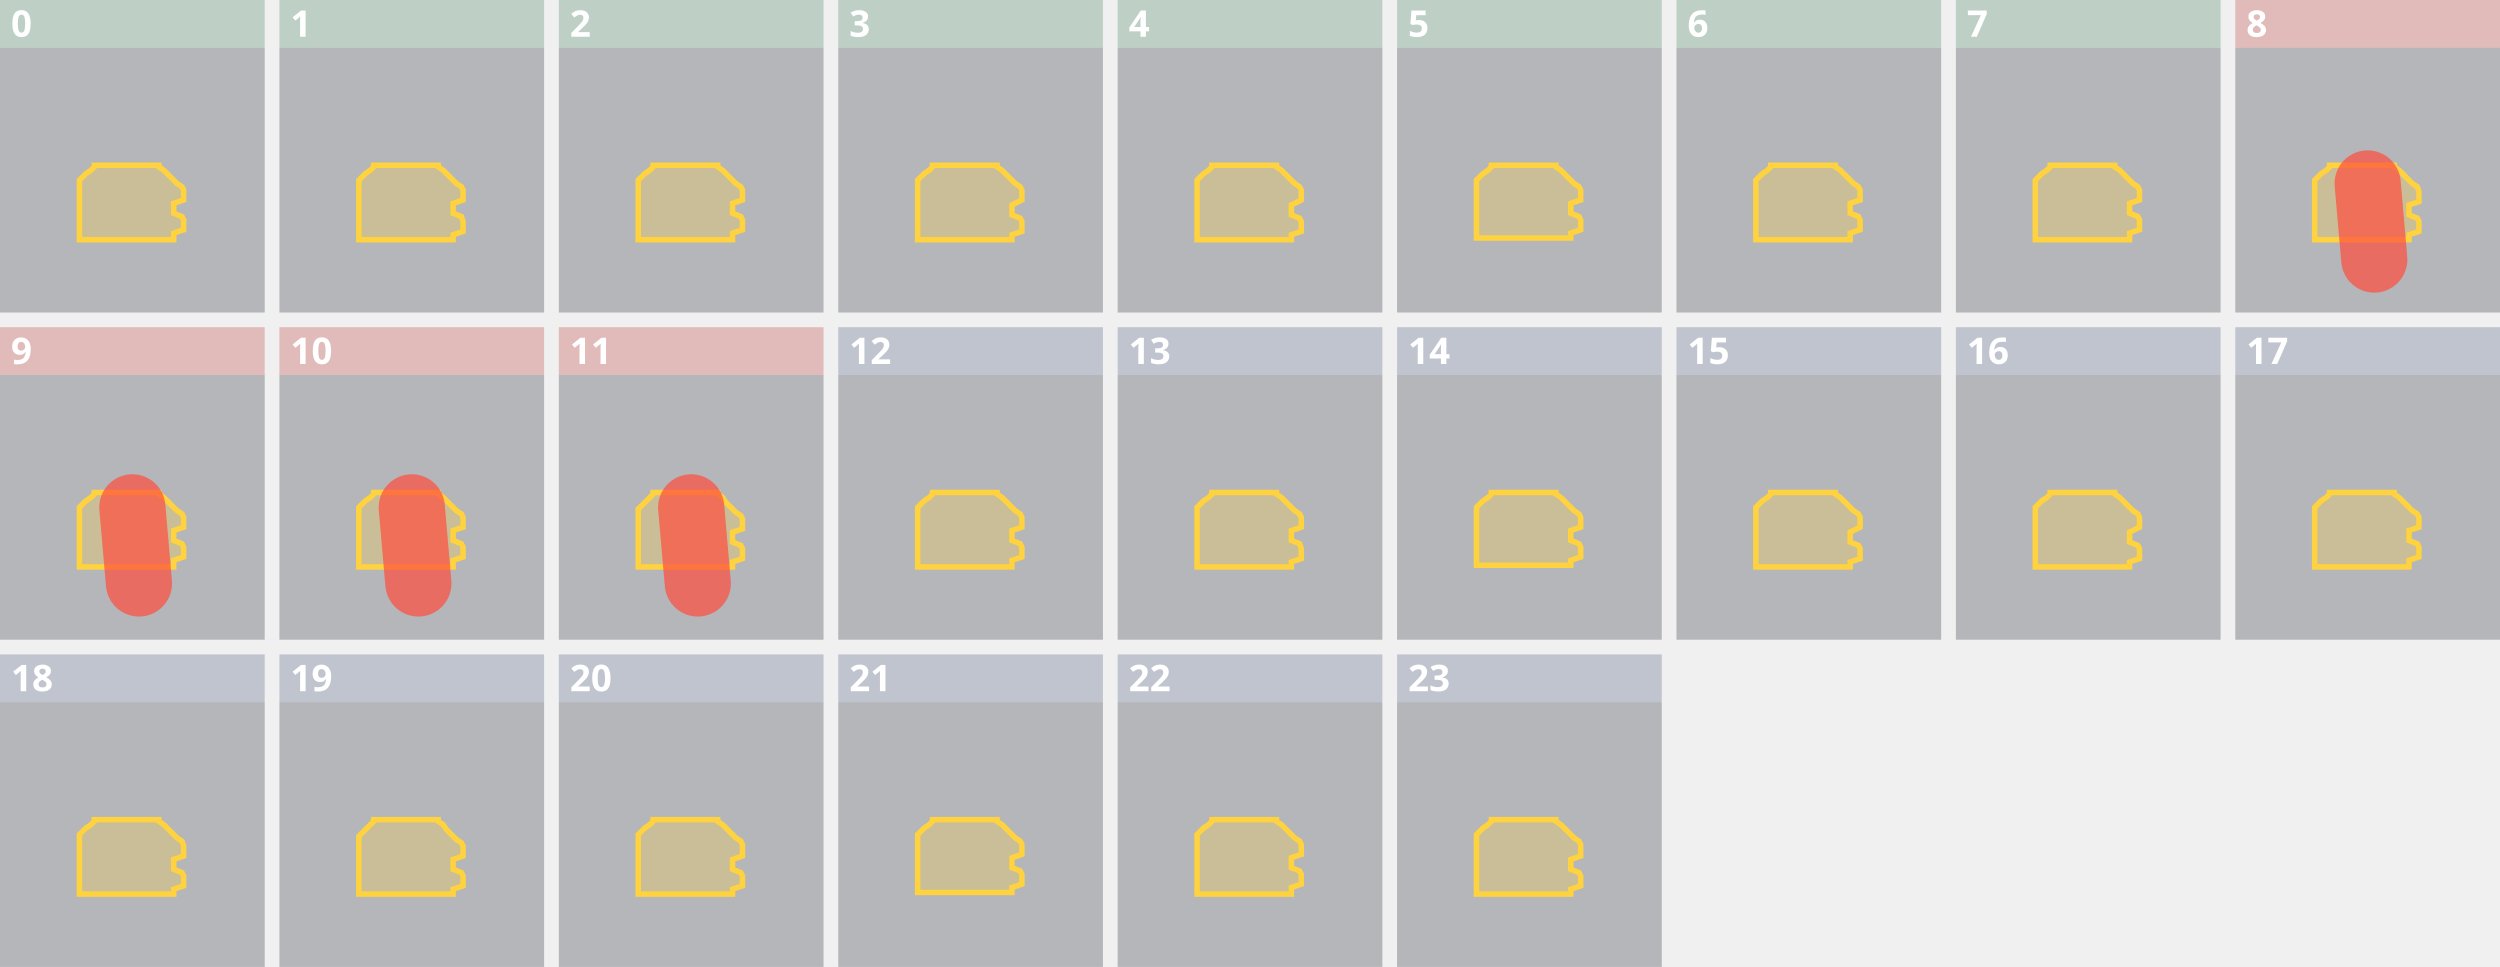
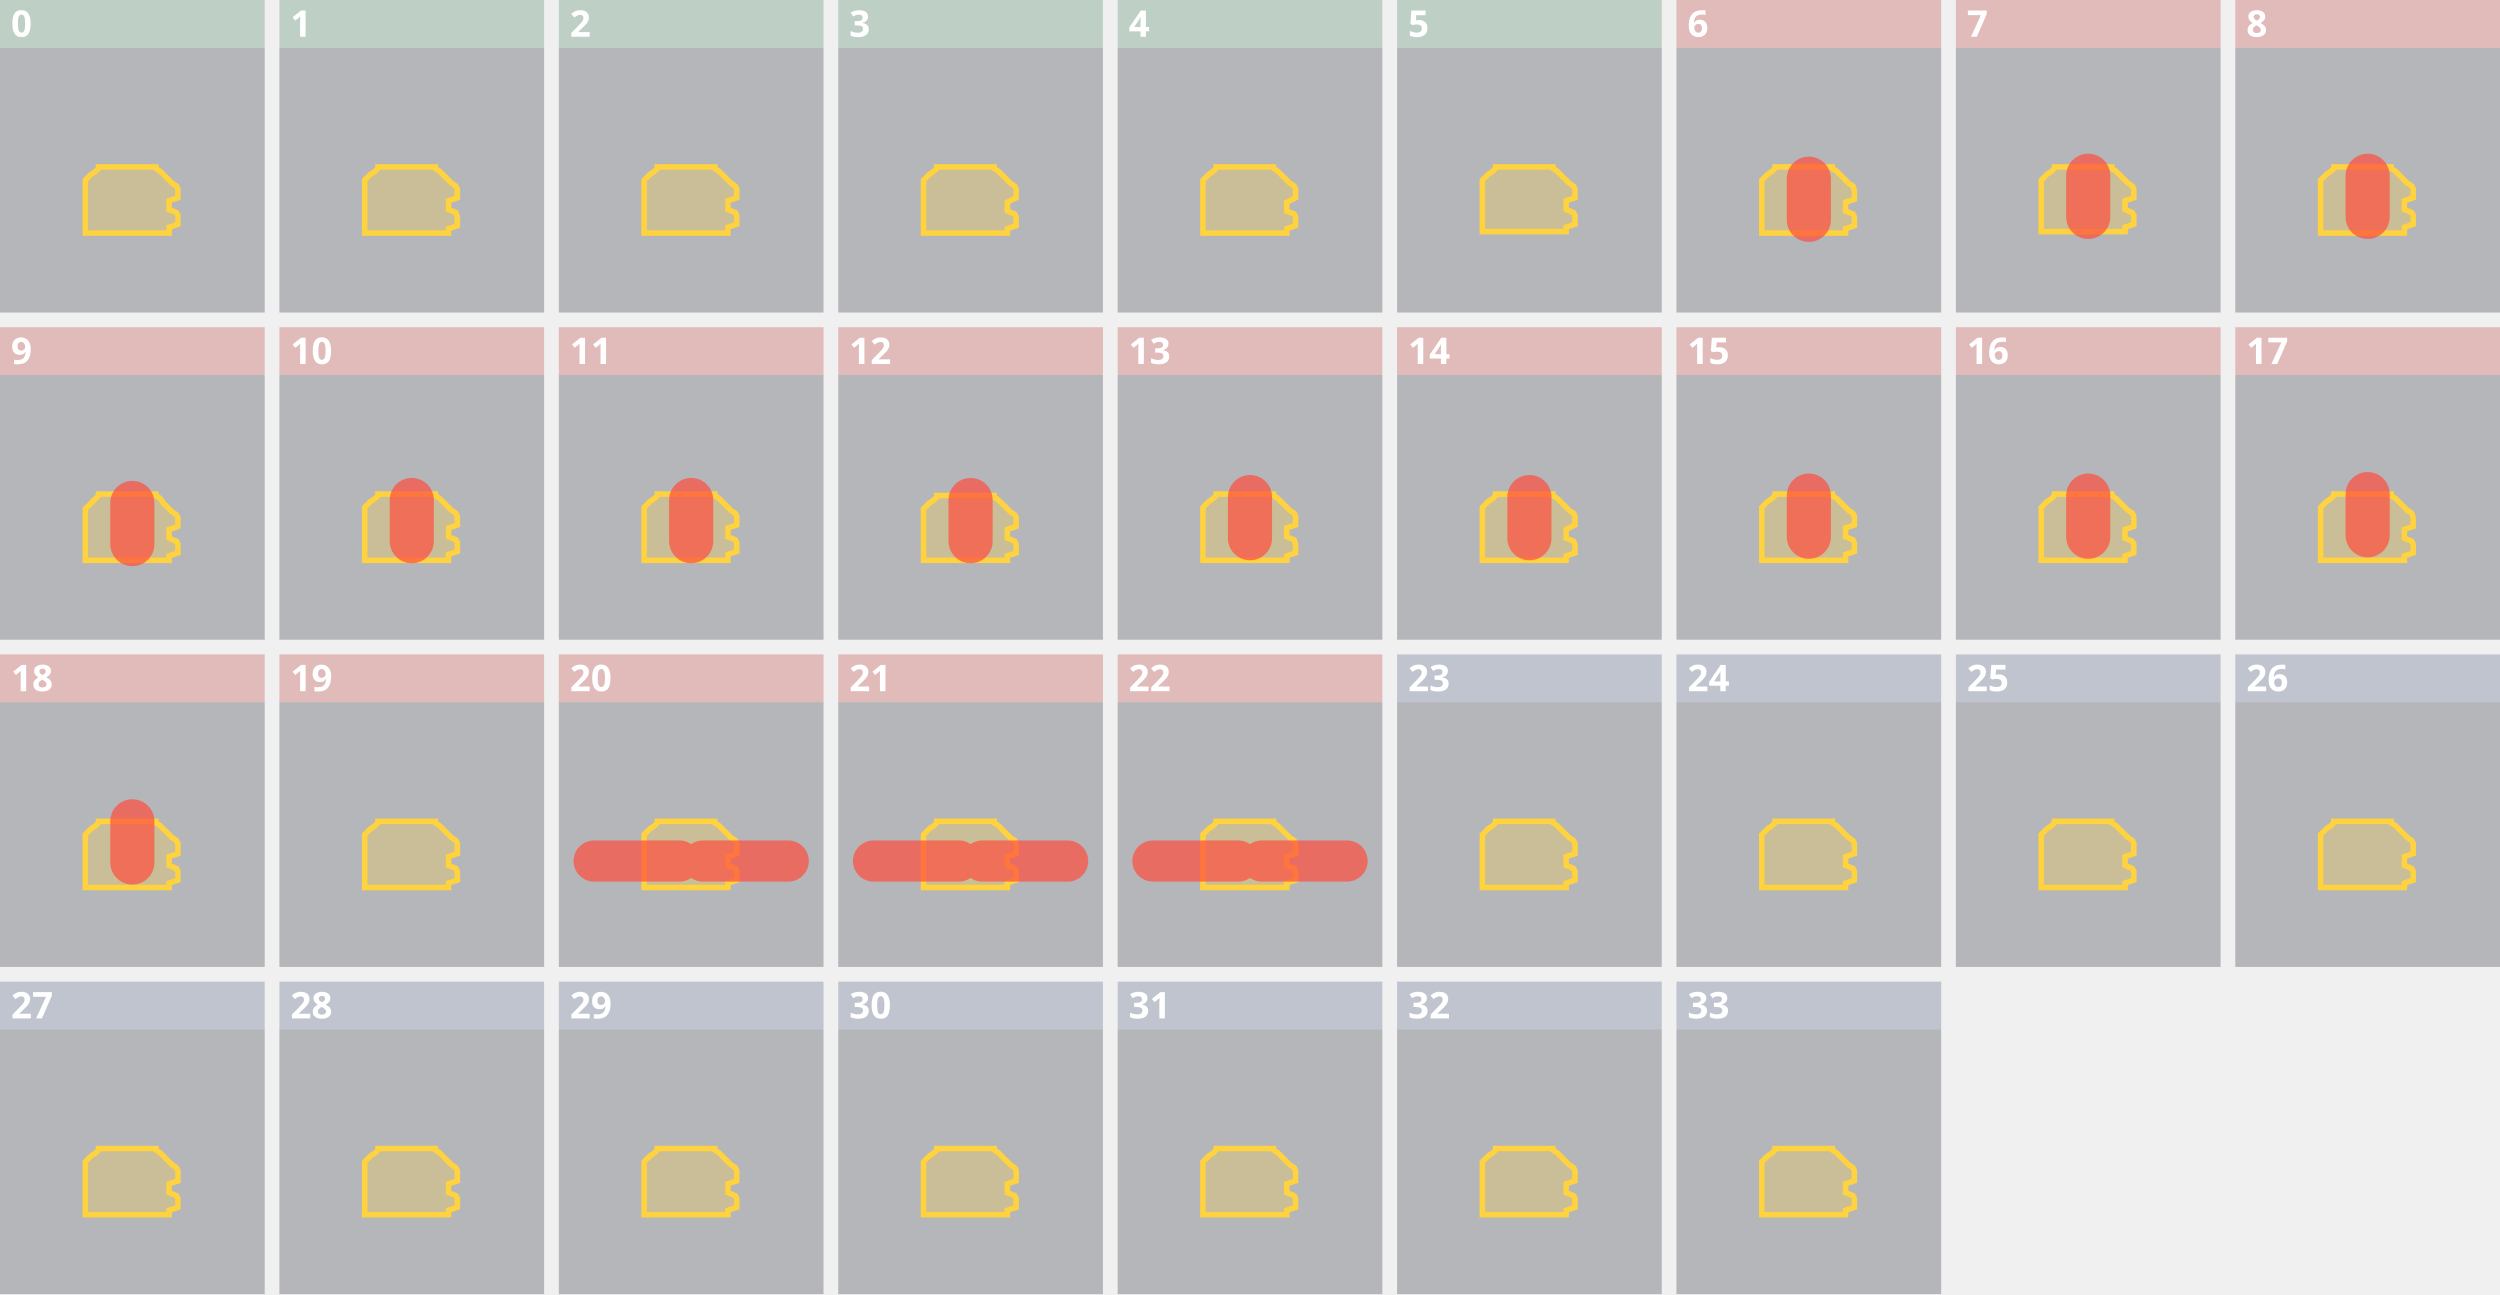
- <svg xmlns="http://www.w3.org/2000/svg" viewBox="0 0 680 263" width="680" height="263">
-   <style>text{font:bold 10px sans-serif;fill:#ffffff}.k{fill:#1b2230}.g{stroke:#8a96aa;stroke-width:2.22}use{stroke-width:3.33;fill-opacity:.28}.u{stroke:#ffd23f;fill:#ffd23f}.v{stroke:#4ade80;fill:#4ade80;fill-opacity:.6}.a{stroke:#e879f9;fill:#e879f9}.o{stroke:#22d3ee;fill:#22d3ee;fill-opacity:.5}.H{color:#ff4d3d;fill:#ff4d3d;opacity:.7}.G{color:#3b9cff;fill:#3b9cff;opacity:.75}.S{color:#ffa630;fill:#ffa630;opacity:.75}.T{color:#ffa630;fill:none;stroke:#ffa630;stroke-width:4.44;stroke-dasharray:8.9}.P{color:#c49bff;fill:none;stroke:#c49bff;stroke-width:2.22;stroke-dasharray:6.7}</style>
+ <svg xmlns="http://www.w3.org/2000/svg" viewBox="0 0 680 352" width="680" height="352">
+   <style>text{font:bold 10px sans-serif;fill:#ffffff}.k{fill:#1b2230}.g{stroke:#8a96aa;stroke-width:2.50}use{stroke-width:3.75;fill-opacity:.28}.u{stroke:#ffd23f;fill:#ffd23f}.v{stroke:#4ade80;fill:#4ade80;fill-opacity:.6}.a{stroke:#e879f9;fill:#e879f9}.o{stroke:#22d3ee;fill:#22d3ee;fill-opacity:.5}.H{color:#ff4d3d;fill:#ff4d3d;opacity:.7}.G{color:#3b9cff;fill:#3b9cff;opacity:.75}.S{color:#ffa630;fill:#ffa630;opacity:.75}.T{color:#ffa630;fill:none;stroke:#ffa630;stroke-width:5.00;stroke-dasharray:10.0}.P{color:#c49bff;fill:none;stroke:#c49bff;stroke-width:2.50;stroke-dasharray:7.5}</style>
  <defs>
    <path id="b0" d="M16 -9L-23 -9L-23 -8L-25 -6L-28 -4L-30 -2L-32 0L-32 2L-32 4L-32 6L-32 8L-32 10L-32 12L-32 14L-32 16L-32 18L-32 20L-32 22L-32 24L-32 26L-32 28L-32 30L-32 32L-32 35L-32 36L25 36L25 35L25 32L31 30L31 28L31 26L31 24L30 22L25 20L25 18L25 16L25 14L31 12L31 10L31 8L31 6L30 4L27 2L25 0L23 -2L21 -4L19 -6L16 -8Z" />
    <path id="b1" d="M16 -9L-23 -9L-23 -8L-25 -6L-28 -4L-30 -2L-32 0L-32 2L-32 4L-32 6L-32 8L-32 10L-32 12L-32 14L-32 16L-32 18L-32 20L-32 22L-32 25L-32 27L-32 29L-32 31L-32 33L-32 35L-32 36L25 36L25 35L25 33L31 31L31 29L31 27L31 25L30 22L25 20L25 18L25 16L25 14L31 12L31 10L31 8L31 6L30 4L27 2L25 0L23 -2L21 -4L19 -6L16 -8Z" />
    <path id="b2" d="M16 -9L-23 -9L-23 -8L-25 -6L-28 -4L-30 -2L-32 0L-32 2L-32 4L-32 6L-32 8L-32 10L-32 12L-32 15L-32 17L-32 19L-32 21L-32 23L-32 25L-32 27L-32 29L-32 31L-32 33L-32 35L-32 36L25 36L25 35L25 33L31 31L31 29L31 27L31 25L30 23L25 21L25 19L25 17L25 15L31 12L31 10L31 8L31 6L30 4L27 2L25 0L23 -2L21 -4L19 -6L16 -8Z" />
    <path id="b3" d="M16 -9L-23 -9L-23 -8L-25 -6L-28 -4L-30 -2L-32 0L-32 2L-32 4L-32 6L-32 8L-32 10L-32 12L-32 14L-32 16L-32 18L-32 20L-32 22L-32 24L-32 26L-32 28L-32 30L-32 32L-32 34L-32 35L25 35L25 34L25 32L31 30L31 28L31 26L31 24L30 22L25 20L25 18L25 16L25 14L31 12L31 10L31 8L31 6L30 4L27 2L25 0L23 -2L21 -4L19 -6L16 -8Z" />
    <path id="b4" d="M16 -9L-23 -9L-23 -8L-25 -6L-28 -4L-30 -2L-32 0L-32 2L-32 4L-32 7L-32 9L-32 11L-32 13L-32 15L-32 17L-32 19L-32 21L-32 23L-32 25L-32 27L-32 29L-32 31L-32 33L-32 35L-32 36L25 36L25 35L25 33L31 31L31 29L31 27L31 25L30 23L25 21L25 19L25 17L25 15L31 13L31 11L31 9L31 7L30 4L27 2L25 0L23 -2L21 -4L19 -6L16 -8Z" />
    <path id="b5" d="M16 -9L-23 -9L-23 -8L-25 -6L-28 -3L-30 -1L-32 1L-32 3L-32 5L-32 7L-32 9L-32 11L-32 13L-32 15L-32 17L-32 19L-32 21L-32 23L-32 25L-32 27L-32 29L-32 31L-32 33L-32 35L-32 36L25 36L25 35L25 33L31 31L31 29L31 27L31 25L30 23L25 21L25 19L25 17L25 15L31 13L31 11L31 9L31 7L30 5L27 3L25 1L23 -1L21 -3L19 -6L16 -8Z" />
-     <path id="b6" d="M16 -9L-23 -9L-23 -8L-25 -6L-28 -4L-30 -2L-32 0L-32 2L-32 4L-32 6L-32 8L-32 10L-32 13L-32 15L-32 17L-32 19L-32 21L-32 23L-32 25L-32 27L-32 29L-32 31L-32 33L-32 35L-32 36L25 36L25 35L25 33L31 31L31 29L31 27L31 25L30 23L25 21L25 19L25 17L25 15L31 13L31 10L31 8L31 6L30 4L27 2L25 0L23 -2L21 -4L19 -6L16 -8Z" />
-     <rect id="K" x="-80" y="-80" width="160" height="160" class="k" />
+     <path id="b6" d="M16 -8L-23 -8L-23 -7L-25 -5L-28 -3L-30 -1L-32 1L-32 3L-32 5L-32 7L-32 9L-32 11L-32 13L-32 15L-32 17L-32 19L-32 21L-32 23L-32 25L-32 27L-32 29L-32 31L-32 33L-32 35L-32 36L25 36L25 35L25 33L31 31L31 29L31 27L31 25L30 23L25 21L25 19L25 17L25 15L31 13L31 11L31 9L31 7L30 5L27 3L25 1L23 -1L21 -3L19 -5L16 -7Z" />
+     <path id="b7" d="M16 -9L-23 -9L-23 -8L-25 -6L-28 -4L-30 -2L-32 0L-32 2L-32 4L-32 6L-32 8L-32 10L-32 13L-32 15L-32 17L-32 19L-32 21L-32 23L-32 25L-32 27L-32 29L-32 31L-32 33L-32 35L-32 36L25 36L25 35L25 33L31 31L31 29L31 27L31 25L30 23L25 21L25 19L25 17L25 15L31 13L31 10L31 8L31 6L30 4L27 2L25 0L23 -2L21 -4L19 -6L16 -8Z" />
+     <rect id="K" x="-90" y="-90" width="180" height="180" class="k" />
    <rect id="Ls" width="72" height="13" fill="#3f7d5a" />
    <rect id="La" width="72" height="13" fill="#b8332b" />
    <rect id="Le" width="72" height="13" fill="#46557a" />
  </defs>
  <use href="#Ls" x="0" y="0" />
  <text x="3" y="10">0</text>
-   <svg x="0" y="13" width="72" height="72" viewBox="-80 -80 160 160">
+   <svg x="0" y="13" width="72" height="72" viewBox="-90 -90 180 180">
    <use href="#K" />
    <use href="#b0" class="u" />
  </svg>
  <use href="#Ls" x="76" y="0" />
  <text x="79" y="10">1</text>
-   <svg x="76" y="13" width="72" height="72" viewBox="-80 -80 160 160">
+   <svg x="76" y="13" width="72" height="72" viewBox="-90 -90 180 180">
    <use href="#K" />
    <use href="#b1" class="u" />
  </svg>
  <use href="#Ls" x="152" y="0" />
  <text x="155" y="10">2</text>
-   <svg x="152" y="13" width="72" height="72" viewBox="-80 -80 160 160">
+   <svg x="152" y="13" width="72" height="72" viewBox="-90 -90 180 180">
    <use href="#K" />
    <use href="#b0" class="u" />
  </svg>
  <use href="#Ls" x="228" y="0" />
  <text x="231" y="10">3</text>
-   <svg x="228" y="13" width="72" height="72" viewBox="-80 -80 160 160">
+   <svg x="228" y="13" width="72" height="72" viewBox="-90 -90 180 180">
    <use href="#K" />
    <use href="#b2" class="u" />
  </svg>
  <use href="#Ls" x="304" y="0" />
  <text x="307" y="10">4</text>
-   <svg x="304" y="13" width="72" height="72" viewBox="-80 -80 160 160">
+   <svg x="304" y="13" width="72" height="72" viewBox="-90 -90 180 180">
    <use href="#K" />
    <use href="#b2" class="u" />
  </svg>
  <use href="#Ls" x="380" y="0" />
  <text x="383" y="10">5</text>
-   <svg x="380" y="13" width="72" height="72" viewBox="-80 -80 160 160">
+   <svg x="380" y="13" width="72" height="72" viewBox="-90 -90 180 180">
    <use href="#K" />
    <use href="#b3" class="u" />
  </svg>
-   <use href="#Ls" x="456" y="0" />
+   <use href="#La" x="456" y="0" />
  <text x="459" y="10">6</text>
-   <svg x="456" y="13" width="72" height="72" viewBox="-80 -80 160 160">
-     <use href="#K" />
-     <use href="#b0" class="u" />
-   </svg>
-   <use href="#Ls" x="532" y="0" />
+   <svg x="456" y="13" width="72" height="72" viewBox="-90 -90 180 180">
+     <use href="#K" />
+     <use href="#b4" class="u" />
+     <g class="H">
+       <line x1="0" y1="-1" x2="0" y2="27" stroke="currentColor" stroke-width="30" stroke-linecap="round" />
+     </g>
+   </svg>
+   <use href="#La" x="532" y="0" />
  <text x="535" y="10">7</text>
-   <svg x="532" y="13" width="72" height="72" viewBox="-80 -80 160 160">
-     <use href="#K" />
-     <use href="#b0" class="u" />
+   <svg x="532" y="13" width="72" height="72" viewBox="-90 -90 180 180">
+     <use href="#K" />
+     <use href="#b3" class="u" />
+     <g class="H">
+       <line x1="0" y1="-3" x2="0" y2="25" stroke="currentColor" stroke-width="30" stroke-linecap="round" />
+     </g>
  </svg>
  <use href="#La" x="608" y="0" />
  <text x="611" y="10">8</text>
-   <svg x="608" y="13" width="72" height="72" viewBox="-80 -80 160 160">
-     <use href="#K" />
-     <use href="#b4" class="u" />
-     <g class="H">
-       <line x1="0" y1="2" x2="4" y2="48" stroke="currentColor" stroke-width="40" stroke-linecap="round" />
+   <svg x="608" y="13" width="72" height="72" viewBox="-90 -90 180 180">
+     <use href="#K" />
+     <use href="#b0" class="u" />
+     <g class="H">
+       <line x1="0" y1="-3" x2="0" y2="25" stroke="currentColor" stroke-width="30" stroke-linecap="round" />
    </g>
  </svg>
  <use href="#La" x="0" y="89" />
  <text x="3" y="99">9</text>
-   <svg x="0" y="102" width="72" height="72" viewBox="-80 -80 160 160">
-     <use href="#K" />
-     <use href="#b0" class="u" />
-     <g class="H">
-       <line x1="0" y1="0" x2="4" y2="46" stroke="currentColor" stroke-width="40" stroke-linecap="round" />
+   <svg x="0" y="102" width="72" height="72" viewBox="-90 -90 180 180">
+     <use href="#K" />
+     <use href="#b5" class="u" />
+     <g class="H">
+       <line x1="0" y1="-3" x2="0" y2="25" stroke="currentColor" stroke-width="30" stroke-linecap="round" />
    </g>
  </svg>
  <use href="#La" x="76" y="89" />
  <text x="79" y="99">10</text>
-   <svg x="76" y="102" width="72" height="72" viewBox="-80 -80 160 160">
-     <use href="#K" />
-     <use href="#b0" class="u" />
-     <g class="H">
-       <line x1="0" y1="0" x2="4" y2="46" stroke="currentColor" stroke-width="40" stroke-linecap="round" />
+   <svg x="76" y="102" width="72" height="72" viewBox="-90 -90 180 180">
+     <use href="#K" />
+     <use href="#b0" class="u" />
+     <g class="H">
+       <line x1="0" y1="-5" x2="0" y2="23" stroke="currentColor" stroke-width="30" stroke-linecap="round" />
    </g>
  </svg>
  <use href="#La" x="152" y="89" />
  <text x="155" y="99">11</text>
-   <svg x="152" y="102" width="72" height="72" viewBox="-80 -80 160 160">
-     <use href="#K" />
-     <use href="#b5" class="u" />
-     <g class="H">
-       <line x1="0" y1="0" x2="4" y2="46" stroke="currentColor" stroke-width="40" stroke-linecap="round" />
-     </g>
-   </svg>
-   <use href="#Le" x="228" y="89" />
+   <svg x="152" y="102" width="72" height="72" viewBox="-90 -90 180 180">
+     <use href="#K" />
+     <use href="#b0" class="u" />
+     <g class="H">
+       <line x1="0" y1="-5" x2="0" y2="23" stroke="currentColor" stroke-width="30" stroke-linecap="round" />
+     </g>
+   </svg>
+   <use href="#La" x="228" y="89" />
  <text x="231" y="99">12</text>
-   <svg x="228" y="102" width="72" height="72" viewBox="-80 -80 160 160">
-     <use href="#K" />
-     <use href="#b0" class="u" />
-   </svg>
-   <use href="#Le" x="304" y="89" />
+   <svg x="228" y="102" width="72" height="72" viewBox="-90 -90 180 180">
+     <use href="#K" />
+     <use href="#b6" class="u" />
+     <g class="H">
+       <line x1="0" y1="-5" x2="0" y2="23" stroke="currentColor" stroke-width="30" stroke-linecap="round" />
+     </g>
+   </svg>
+   <use href="#La" x="304" y="89" />
  <text x="307" y="99">13</text>
-   <svg x="304" y="102" width="72" height="72" viewBox="-80 -80 160 160">
+   <svg x="304" y="102" width="72" height="72" viewBox="-90 -90 180 180">
    <use href="#K" />
    <use href="#b1" class="u" />
-   </svg>
-   <use href="#Le" x="380" y="89" />
+     <g class="H">
+       <line x1="0" y1="-7" x2="0" y2="21" stroke="currentColor" stroke-width="30" stroke-linecap="round" />
+     </g>
+   </svg>
+   <use href="#La" x="380" y="89" />
  <text x="383" y="99">14</text>
-   <svg x="380" y="102" width="72" height="72" viewBox="-80 -80 160 160">
-     <use href="#K" />
-     <use href="#b3" class="u" />
-   </svg>
-   <use href="#Le" x="456" y="89" />
+   <svg x="380" y="102" width="72" height="72" viewBox="-90 -90 180 180">
+     <use href="#K" />
+     <use href="#b2" class="u" />
+     <g class="H">
+       <line x1="0" y1="-7" x2="0" y2="21" stroke="currentColor" stroke-width="30" stroke-linecap="round" />
+     </g>
+   </svg>
+   <use href="#La" x="456" y="89" />
  <text x="459" y="99">15</text>
-   <svg x="456" y="102" width="72" height="72" viewBox="-80 -80 160 160">
-     <use href="#K" />
-     <use href="#b2" class="u" />
-   </svg>
-   <use href="#Le" x="532" y="89" />
+   <svg x="456" y="102" width="72" height="72" viewBox="-90 -90 180 180">
+     <use href="#K" />
+     <use href="#b0" class="u" />
+     <g class="H">
+       <line x1="0" y1="-8" x2="0" y2="20" stroke="currentColor" stroke-width="30" stroke-linecap="round" />
+     </g>
+   </svg>
+   <use href="#La" x="532" y="89" />
  <text x="535" y="99">16</text>
-   <svg x="532" y="102" width="72" height="72" viewBox="-80 -80 160 160">
-     <use href="#K" />
-     <use href="#b2" class="u" />
-   </svg>
-   <use href="#Le" x="608" y="89" />
+   <svg x="532" y="102" width="72" height="72" viewBox="-90 -90 180 180">
+     <use href="#K" />
+     <use href="#b7" class="u" />
+     <g class="H">
+       <line x1="0" y1="-8" x2="0" y2="20" stroke="currentColor" stroke-width="30" stroke-linecap="round" />
+     </g>
+   </svg>
+   <use href="#La" x="608" y="89" />
  <text x="611" y="99">17</text>
-   <svg x="608" y="102" width="72" height="72" viewBox="-80 -80 160 160">
-     <use href="#K" />
-     <use href="#b0" class="u" />
-   </svg>
-   <use href="#Le" x="0" y="178" />
+   <svg x="608" y="102" width="72" height="72" viewBox="-90 -90 180 180">
+     <use href="#K" />
+     <use href="#b4" class="u" />
+     <g class="H">
+       <line x1="0" y1="-9" x2="0" y2="19" stroke="currentColor" stroke-width="30" stroke-linecap="round" />
+     </g>
+   </svg>
+   <use href="#La" x="0" y="178" />
  <text x="3" y="188">18</text>
-   <svg x="0" y="191" width="72" height="72" viewBox="-80 -80 160 160">
-     <use href="#K" />
-     <use href="#b4" class="u" />
-   </svg>
-   <use href="#Le" x="76" y="178" />
+   <svg x="0" y="191" width="72" height="72" viewBox="-90 -90 180 180">
+     <use href="#K" />
+     <use href="#b7" class="u" />
+     <g class="H">
+       <line x1="0" y1="-9" x2="0" y2="19" stroke="currentColor" stroke-width="30" stroke-linecap="round" />
+     </g>
+   </svg>
+   <use href="#La" x="76" y="178" />
  <text x="79" y="188">19</text>
-   <svg x="76" y="191" width="72" height="72" viewBox="-80 -80 160 160">
-     <use href="#K" />
-     <use href="#b5" class="u" />
-   </svg>
-   <use href="#Le" x="152" y="178" />
+   <svg x="76" y="191" width="72" height="72" viewBox="-90 -90 180 180">
+     <use href="#K" />
+     <use href="#b7" class="u" />
+   </svg>
+   <use href="#La" x="152" y="178" />
  <text x="155" y="188">20</text>
-   <svg x="152" y="191" width="72" height="72" viewBox="-80 -80 160 160">
-     <use href="#K" />
-     <use href="#b6" class="u" />
-   </svg>
-   <use href="#Le" x="228" y="178" />
+   <svg x="152" y="191" width="72" height="72" viewBox="-90 -90 180 180">
+     <use href="#K" />
+     <use href="#b7" class="u" />
+     <g class="H">
+       <line x1="8" y1="18" x2="66" y2="18" stroke="currentColor" stroke-width="28" stroke-linecap="round" />
+       <line x1="-8" y1="18" x2="-66" y2="18" stroke="currentColor" stroke-width="28" stroke-linecap="round" />
+     </g>
+   </svg>
+   <use href="#La" x="228" y="178" />
  <text x="231" y="188">21</text>
-   <svg x="228" y="191" width="72" height="72" viewBox="-80 -80 160 160">
-     <use href="#K" />
-     <use href="#b3" class="u" />
-   </svg>
-   <use href="#Le" x="304" y="178" />
+   <svg x="228" y="191" width="72" height="72" viewBox="-90 -90 180 180">
+     <use href="#K" />
+     <use href="#b7" class="u" />
+     <g class="H">
+       <line x1="8" y1="18" x2="66" y2="18" stroke="currentColor" stroke-width="28" stroke-linecap="round" />
+       <line x1="-8" y1="18" x2="-66" y2="18" stroke="currentColor" stroke-width="28" stroke-linecap="round" />
+     </g>
+   </svg>
+   <use href="#La" x="304" y="178" />
  <text x="307" y="188">22</text>
-   <svg x="304" y="191" width="72" height="72" viewBox="-80 -80 160 160">
-     <use href="#K" />
-     <use href="#b0" class="u" />
+   <svg x="304" y="191" width="72" height="72" viewBox="-90 -90 180 180">
+     <use href="#K" />
+     <use href="#b7" class="u" />
+     <g class="H">
+       <line x1="8" y1="18" x2="66" y2="18" stroke="currentColor" stroke-width="28" stroke-linecap="round" />
+       <line x1="-8" y1="18" x2="-66" y2="18" stroke="currentColor" stroke-width="28" stroke-linecap="round" />
+     </g>
  </svg>
  <use href="#Le" x="380" y="178" />
  <text x="383" y="188">23</text>
-   <svg x="380" y="191" width="72" height="72" viewBox="-80 -80 160 160">
-     <use href="#K" />
-     <use href="#b6" class="u" />
+   <svg x="380" y="191" width="72" height="72" viewBox="-90 -90 180 180">
+     <use href="#K" />
+     <use href="#b7" class="u" />
+   </svg>
+   <use href="#Le" x="456" y="178" />
+   <text x="459" y="188">24</text>
+   <svg x="456" y="191" width="72" height="72" viewBox="-90 -90 180 180">
+     <use href="#K" />
+     <use href="#b7" class="u" />
+   </svg>
+   <use href="#Le" x="532" y="178" />
+   <text x="535" y="188">25</text>
+   <svg x="532" y="191" width="72" height="72" viewBox="-90 -90 180 180">
+     <use href="#K" />
+     <use href="#b7" class="u" />
+   </svg>
+   <use href="#Le" x="608" y="178" />
+   <text x="611" y="188">26</text>
+   <svg x="608" y="191" width="72" height="72" viewBox="-90 -90 180 180">
+     <use href="#K" />
+     <use href="#b7" class="u" />
+   </svg>
+   <use href="#Le" x="0" y="267" />
+   <text x="3" y="277">27</text>
+   <svg x="0" y="280" width="72" height="72" viewBox="-90 -90 180 180">
+     <use href="#K" />
+     <use href="#b7" class="u" />
+   </svg>
+   <use href="#Le" x="76" y="267" />
+   <text x="79" y="277">28</text>
+   <svg x="76" y="280" width="72" height="72" viewBox="-90 -90 180 180">
+     <use href="#K" />
+     <use href="#b7" class="u" />
+   </svg>
+   <use href="#Le" x="152" y="267" />
+   <text x="155" y="277">29</text>
+   <svg x="152" y="280" width="72" height="72" viewBox="-90 -90 180 180">
+     <use href="#K" />
+     <use href="#b7" class="u" />
+   </svg>
+   <use href="#Le" x="228" y="267" />
+   <text x="231" y="277">30</text>
+   <svg x="228" y="280" width="72" height="72" viewBox="-90 -90 180 180">
+     <use href="#K" />
+     <use href="#b7" class="u" />
+   </svg>
+   <use href="#Le" x="304" y="267" />
+   <text x="307" y="277">31</text>
+   <svg x="304" y="280" width="72" height="72" viewBox="-90 -90 180 180">
+     <use href="#K" />
+     <use href="#b7" class="u" />
+   </svg>
+   <use href="#Le" x="380" y="267" />
+   <text x="383" y="277">32</text>
+   <svg x="380" y="280" width="72" height="72" viewBox="-90 -90 180 180">
+     <use href="#K" />
+     <use href="#b7" class="u" />
+   </svg>
+   <use href="#Le" x="456" y="267" />
+   <text x="459" y="277">33</text>
+   <svg x="456" y="280" width="72" height="72" viewBox="-90 -90 180 180">
+     <use href="#K" />
+     <use href="#b7" class="u" />
  </svg>
</svg>
